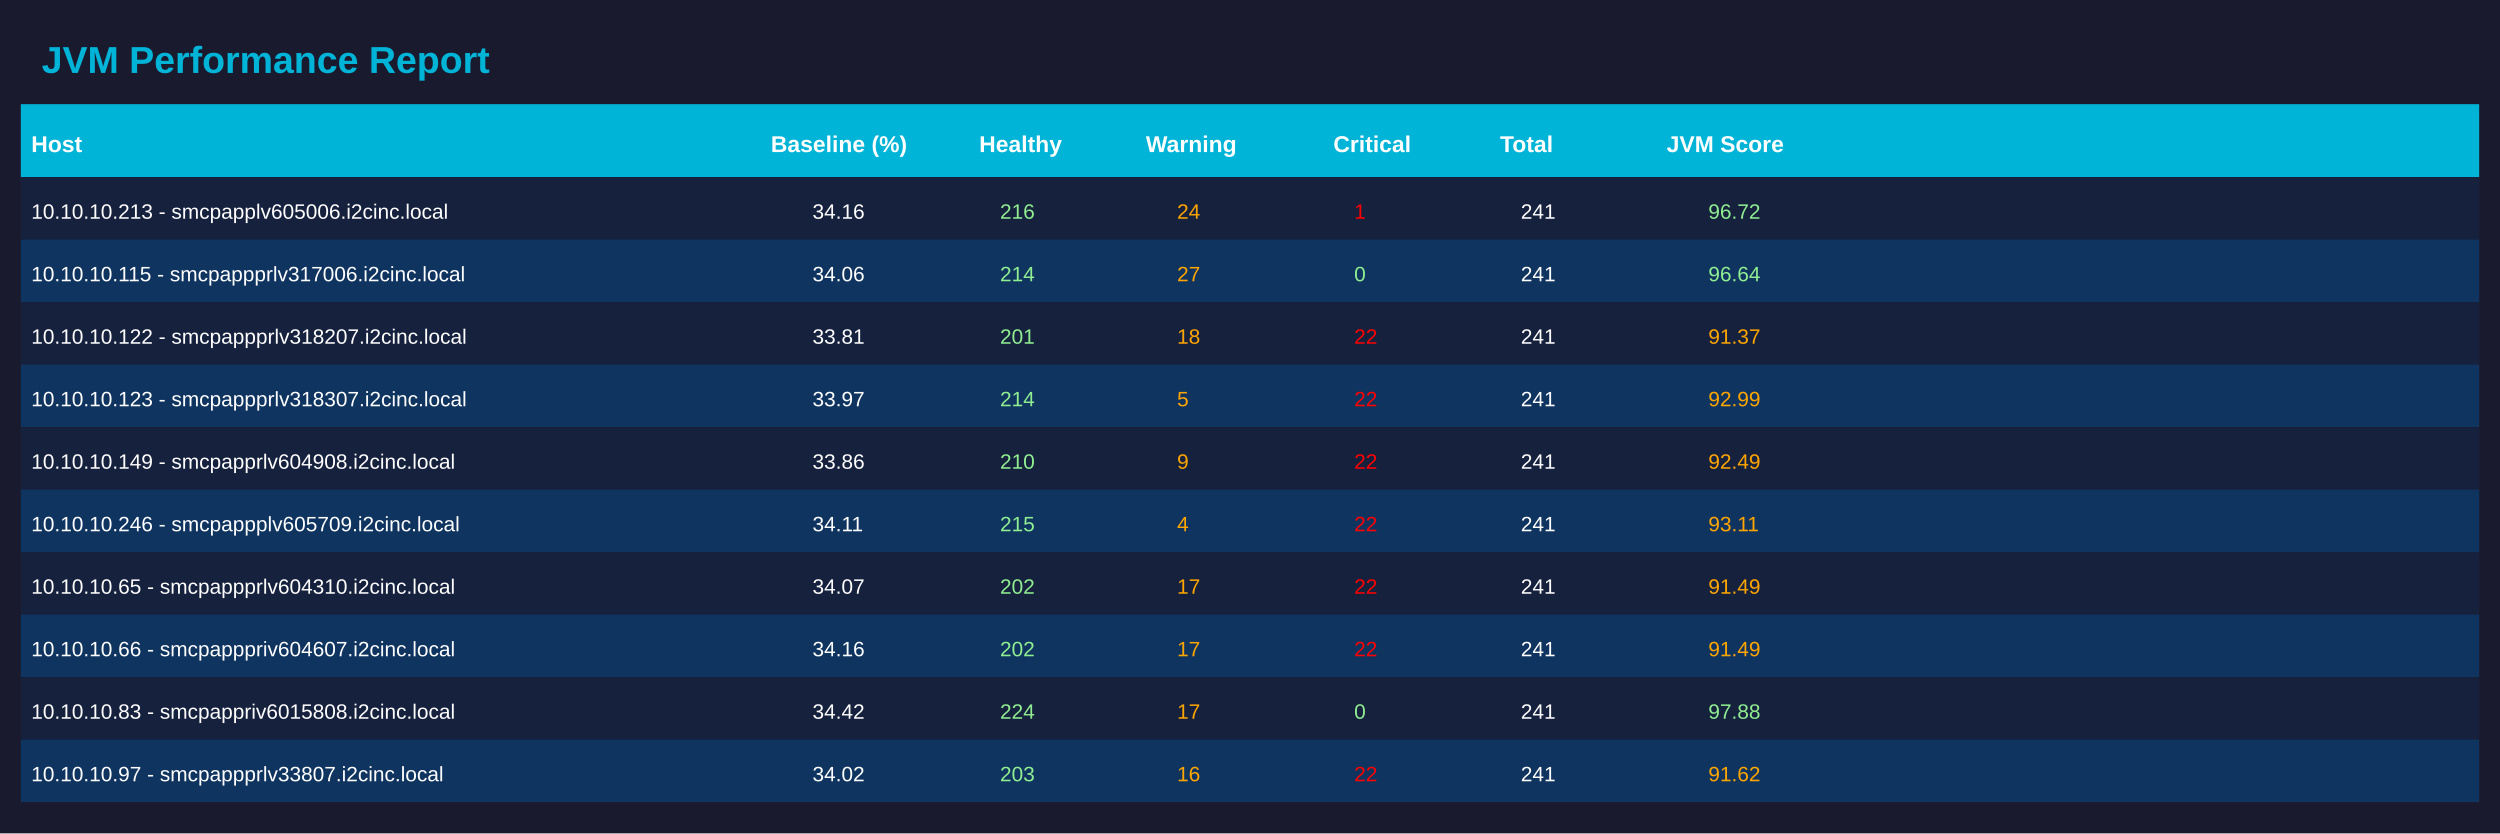
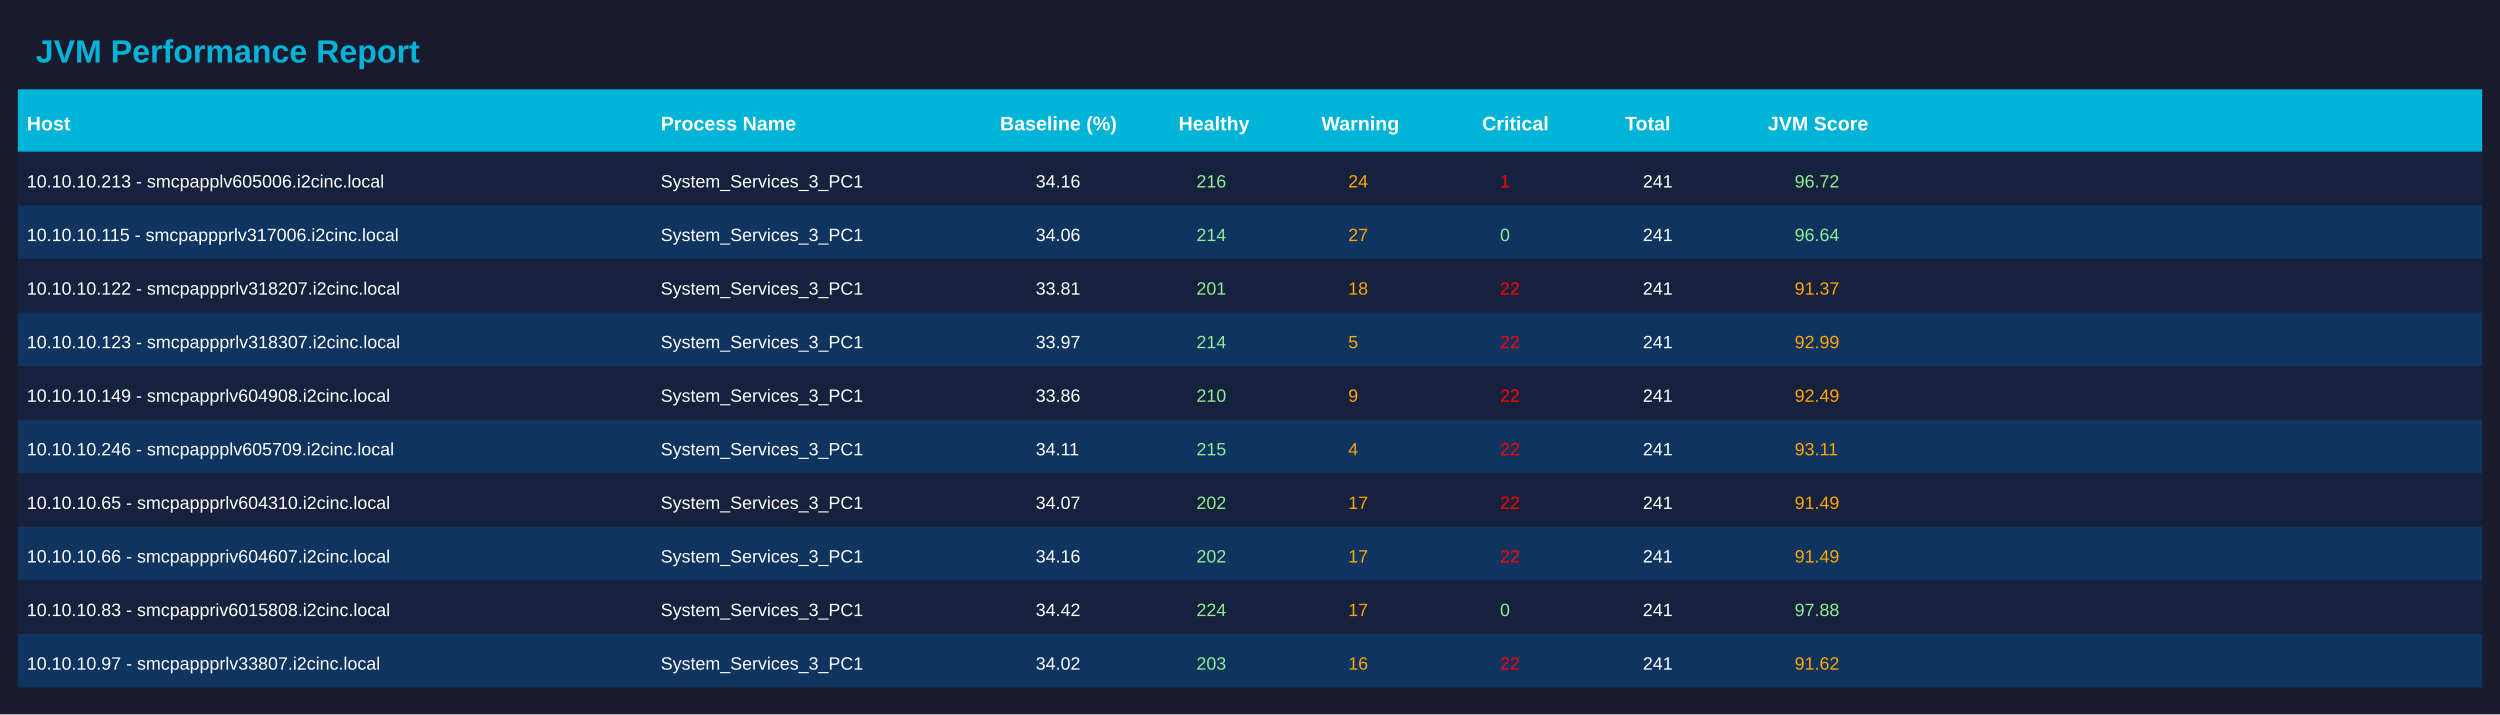
- <svg xmlns="http://www.w3.org/2000/svg" width="1200" height="400">
-   <rect width="1200" height="400" fill="#1a1a2e" />
+ <svg xmlns="http://www.w3.org/2000/svg" width="1400" height="400">
+   <rect width="1400" height="400" fill="#1a1a2e" />
  <text x="20" y="35" font-family="Arial" font-size="18" fill="#00b4d8" font-weight="bold">JVM Performance Report</text>
-   <rect x="10" y="50" width="1180" height="35" fill="#00b4d8" />
+   <rect x="10" y="50" width="1380" height="35" fill="#00b4d8" />
  <text x="15" y="73" font-family="Arial" font-size="11" fill="white" font-weight="bold">Host</text>
-   <text x="370" y="73" font-family="Arial" font-size="11" fill="white" font-weight="bold">Baseline (%)</text>
-   <text x="470" y="73" font-family="Arial" font-size="11" fill="white" font-weight="bold">Healthy</text>
-   <text x="550" y="73" font-family="Arial" font-size="11" fill="white" font-weight="bold">Warning</text>
-   <text x="640" y="73" font-family="Arial" font-size="11" fill="white" font-weight="bold">Critical</text>
-   <text x="720" y="73" font-family="Arial" font-size="11" fill="white" font-weight="bold">Total</text>
-   <text x="800" y="73" font-family="Arial" font-size="11" fill="white" font-weight="bold">JVM Score</text>
-   <rect x="10" y="85" width="1180" height="30" fill="#16213e" />
+   <text x="370" y="73" font-family="Arial" font-size="11" fill="white" font-weight="bold">Process Name</text>
+   <text x="560" y="73" font-family="Arial" font-size="11" fill="white" font-weight="bold">Baseline (%)</text>
+   <text x="660" y="73" font-family="Arial" font-size="11" fill="white" font-weight="bold">Healthy</text>
+   <text x="740" y="73" font-family="Arial" font-size="11" fill="white" font-weight="bold">Warning</text>
+   <text x="830" y="73" font-family="Arial" font-size="11" fill="white" font-weight="bold">Critical</text>
+   <text x="910" y="73" font-family="Arial" font-size="11" fill="white" font-weight="bold">Total</text>
+   <text x="990" y="73" font-family="Arial" font-size="11" fill="white" font-weight="bold">JVM Score</text>
+   <rect x="10" y="85" width="1380" height="30" fill="#16213e" />
  <text x="15" y="105" font-family="Arial" font-size="10" fill="white">10.10.10.213 - smcpapplv605006.i2cinc.local</text>
-   <text x="390" y="105" font-family="Arial" font-size="10" fill="white">34.16</text>
-   <text x="480" y="105" font-family="Arial" font-size="10" fill="lightgreen">216</text>
-   <text x="565" y="105" font-family="Arial" font-size="10" fill="orange">24</text>
-   <text x="650" y="105" font-family="Arial" font-size="10" fill="red">1</text>
-   <text x="730" y="105" font-family="Arial" font-size="10" fill="white">241</text>
-   <text x="820" y="105" font-family="Arial" font-size="10" fill="lightgreen">96.72</text>
-   <rect x="10" y="115" width="1180" height="30" fill="#0f3460" />
+   <text x="370" y="105" font-family="Arial" font-size="10" fill="white">System_Services_3_PC1</text>
+   <text x="580" y="105" font-family="Arial" font-size="10" fill="white">34.16</text>
+   <text x="670" y="105" font-family="Arial" font-size="10" fill="lightgreen">216</text>
+   <text x="755" y="105" font-family="Arial" font-size="10" fill="orange">24</text>
+   <text x="840" y="105" font-family="Arial" font-size="10" fill="red">1</text>
+   <text x="920" y="105" font-family="Arial" font-size="10" fill="white">241</text>
+   <text x="1005" y="105" font-family="Arial" font-size="10" fill="lightgreen">96.72</text>
+   <rect x="10" y="115" width="1380" height="30" fill="#0f3460" />
  <text x="15" y="135" font-family="Arial" font-size="10" fill="white">10.10.10.115 - smcpappprlv317006.i2cinc.local</text>
-   <text x="390" y="135" font-family="Arial" font-size="10" fill="white">34.06</text>
-   <text x="480" y="135" font-family="Arial" font-size="10" fill="lightgreen">214</text>
-   <text x="565" y="135" font-family="Arial" font-size="10" fill="orange">27</text>
-   <text x="650" y="135" font-family="Arial" font-size="10" fill="lightgreen">0</text>
-   <text x="730" y="135" font-family="Arial" font-size="10" fill="white">241</text>
-   <text x="820" y="135" font-family="Arial" font-size="10" fill="lightgreen">96.64</text>
-   <rect x="10" y="145" width="1180" height="30" fill="#16213e" />
+   <text x="370" y="135" font-family="Arial" font-size="10" fill="white">System_Services_3_PC1</text>
+   <text x="580" y="135" font-family="Arial" font-size="10" fill="white">34.06</text>
+   <text x="670" y="135" font-family="Arial" font-size="10" fill="lightgreen">214</text>
+   <text x="755" y="135" font-family="Arial" font-size="10" fill="orange">27</text>
+   <text x="840" y="135" font-family="Arial" font-size="10" fill="lightgreen">0</text>
+   <text x="920" y="135" font-family="Arial" font-size="10" fill="white">241</text>
+   <text x="1005" y="135" font-family="Arial" font-size="10" fill="lightgreen">96.64</text>
+   <rect x="10" y="145" width="1380" height="30" fill="#16213e" />
  <text x="15" y="165" font-family="Arial" font-size="10" fill="white">10.10.10.122 - smcpappprlv318207.i2cinc.local</text>
-   <text x="390" y="165" font-family="Arial" font-size="10" fill="white">33.81</text>
-   <text x="480" y="165" font-family="Arial" font-size="10" fill="lightgreen">201</text>
-   <text x="565" y="165" font-family="Arial" font-size="10" fill="orange">18</text>
-   <text x="650" y="165" font-family="Arial" font-size="10" fill="red">22</text>
-   <text x="730" y="165" font-family="Arial" font-size="10" fill="white">241</text>
-   <text x="820" y="165" font-family="Arial" font-size="10" fill="orange">91.37</text>
-   <rect x="10" y="175" width="1180" height="30" fill="#0f3460" />
+   <text x="370" y="165" font-family="Arial" font-size="10" fill="white">System_Services_3_PC1</text>
+   <text x="580" y="165" font-family="Arial" font-size="10" fill="white">33.81</text>
+   <text x="670" y="165" font-family="Arial" font-size="10" fill="lightgreen">201</text>
+   <text x="755" y="165" font-family="Arial" font-size="10" fill="orange">18</text>
+   <text x="840" y="165" font-family="Arial" font-size="10" fill="red">22</text>
+   <text x="920" y="165" font-family="Arial" font-size="10" fill="white">241</text>
+   <text x="1005" y="165" font-family="Arial" font-size="10" fill="orange">91.37</text>
+   <rect x="10" y="175" width="1380" height="30" fill="#0f3460" />
  <text x="15" y="195" font-family="Arial" font-size="10" fill="white">10.10.10.123 - smcpappprlv318307.i2cinc.local</text>
-   <text x="390" y="195" font-family="Arial" font-size="10" fill="white">33.97</text>
-   <text x="480" y="195" font-family="Arial" font-size="10" fill="lightgreen">214</text>
-   <text x="565" y="195" font-family="Arial" font-size="10" fill="orange">5</text>
-   <text x="650" y="195" font-family="Arial" font-size="10" fill="red">22</text>
-   <text x="730" y="195" font-family="Arial" font-size="10" fill="white">241</text>
-   <text x="820" y="195" font-family="Arial" font-size="10" fill="orange">92.99</text>
-   <rect x="10" y="205" width="1180" height="30" fill="#16213e" />
+   <text x="370" y="195" font-family="Arial" font-size="10" fill="white">System_Services_3_PC1</text>
+   <text x="580" y="195" font-family="Arial" font-size="10" fill="white">33.97</text>
+   <text x="670" y="195" font-family="Arial" font-size="10" fill="lightgreen">214</text>
+   <text x="755" y="195" font-family="Arial" font-size="10" fill="orange">5</text>
+   <text x="840" y="195" font-family="Arial" font-size="10" fill="red">22</text>
+   <text x="920" y="195" font-family="Arial" font-size="10" fill="white">241</text>
+   <text x="1005" y="195" font-family="Arial" font-size="10" fill="orange">92.99</text>
+   <rect x="10" y="205" width="1380" height="30" fill="#16213e" />
  <text x="15" y="225" font-family="Arial" font-size="10" fill="white">10.10.10.149 - smcpapprlv604908.i2cinc.local</text>
-   <text x="390" y="225" font-family="Arial" font-size="10" fill="white">33.86</text>
-   <text x="480" y="225" font-family="Arial" font-size="10" fill="lightgreen">210</text>
-   <text x="565" y="225" font-family="Arial" font-size="10" fill="orange">9</text>
-   <text x="650" y="225" font-family="Arial" font-size="10" fill="red">22</text>
-   <text x="730" y="225" font-family="Arial" font-size="10" fill="white">241</text>
-   <text x="820" y="225" font-family="Arial" font-size="10" fill="orange">92.49</text>
-   <rect x="10" y="235" width="1180" height="30" fill="#0f3460" />
+   <text x="370" y="225" font-family="Arial" font-size="10" fill="white">System_Services_3_PC1</text>
+   <text x="580" y="225" font-family="Arial" font-size="10" fill="white">33.86</text>
+   <text x="670" y="225" font-family="Arial" font-size="10" fill="lightgreen">210</text>
+   <text x="755" y="225" font-family="Arial" font-size="10" fill="orange">9</text>
+   <text x="840" y="225" font-family="Arial" font-size="10" fill="red">22</text>
+   <text x="920" y="225" font-family="Arial" font-size="10" fill="white">241</text>
+   <text x="1005" y="225" font-family="Arial" font-size="10" fill="orange">92.49</text>
+   <rect x="10" y="235" width="1380" height="30" fill="#0f3460" />
  <text x="15" y="255" font-family="Arial" font-size="10" fill="white">10.10.10.246 - smcpappplv605709.i2cinc.local</text>
-   <text x="390" y="255" font-family="Arial" font-size="10" fill="white">34.11</text>
-   <text x="480" y="255" font-family="Arial" font-size="10" fill="lightgreen">215</text>
-   <text x="565" y="255" font-family="Arial" font-size="10" fill="orange">4</text>
-   <text x="650" y="255" font-family="Arial" font-size="10" fill="red">22</text>
-   <text x="730" y="255" font-family="Arial" font-size="10" fill="white">241</text>
-   <text x="820" y="255" font-family="Arial" font-size="10" fill="orange">93.11</text>
-   <rect x="10" y="265" width="1180" height="30" fill="#16213e" />
+   <text x="370" y="255" font-family="Arial" font-size="10" fill="white">System_Services_3_PC1</text>
+   <text x="580" y="255" font-family="Arial" font-size="10" fill="white">34.11</text>
+   <text x="670" y="255" font-family="Arial" font-size="10" fill="lightgreen">215</text>
+   <text x="755" y="255" font-family="Arial" font-size="10" fill="orange">4</text>
+   <text x="840" y="255" font-family="Arial" font-size="10" fill="red">22</text>
+   <text x="920" y="255" font-family="Arial" font-size="10" fill="white">241</text>
+   <text x="1005" y="255" font-family="Arial" font-size="10" fill="orange">93.11</text>
+   <rect x="10" y="265" width="1380" height="30" fill="#16213e" />
  <text x="15" y="285" font-family="Arial" font-size="10" fill="white">10.10.10.65 - smcpappprlv604310.i2cinc.local</text>
-   <text x="390" y="285" font-family="Arial" font-size="10" fill="white">34.07</text>
-   <text x="480" y="285" font-family="Arial" font-size="10" fill="lightgreen">202</text>
-   <text x="565" y="285" font-family="Arial" font-size="10" fill="orange">17</text>
-   <text x="650" y="285" font-family="Arial" font-size="10" fill="red">22</text>
-   <text x="730" y="285" font-family="Arial" font-size="10" fill="white">241</text>
-   <text x="820" y="285" font-family="Arial" font-size="10" fill="orange">91.49</text>
-   <rect x="10" y="295" width="1180" height="30" fill="#0f3460" />
+   <text x="370" y="285" font-family="Arial" font-size="10" fill="white">System_Services_3_PC1</text>
+   <text x="580" y="285" font-family="Arial" font-size="10" fill="white">34.07</text>
+   <text x="670" y="285" font-family="Arial" font-size="10" fill="lightgreen">202</text>
+   <text x="755" y="285" font-family="Arial" font-size="10" fill="orange">17</text>
+   <text x="840" y="285" font-family="Arial" font-size="10" fill="red">22</text>
+   <text x="920" y="285" font-family="Arial" font-size="10" fill="white">241</text>
+   <text x="1005" y="285" font-family="Arial" font-size="10" fill="orange">91.49</text>
+   <rect x="10" y="295" width="1380" height="30" fill="#0f3460" />
  <text x="15" y="315" font-family="Arial" font-size="10" fill="white">10.10.10.66 - smcpapppriv604607.i2cinc.local</text>
-   <text x="390" y="315" font-family="Arial" font-size="10" fill="white">34.16</text>
-   <text x="480" y="315" font-family="Arial" font-size="10" fill="lightgreen">202</text>
-   <text x="565" y="315" font-family="Arial" font-size="10" fill="orange">17</text>
-   <text x="650" y="315" font-family="Arial" font-size="10" fill="red">22</text>
-   <text x="730" y="315" font-family="Arial" font-size="10" fill="white">241</text>
-   <text x="820" y="315" font-family="Arial" font-size="10" fill="orange">91.49</text>
-   <rect x="10" y="325" width="1180" height="30" fill="#16213e" />
+   <text x="370" y="315" font-family="Arial" font-size="10" fill="white">System_Services_3_PC1</text>
+   <text x="580" y="315" font-family="Arial" font-size="10" fill="white">34.16</text>
+   <text x="670" y="315" font-family="Arial" font-size="10" fill="lightgreen">202</text>
+   <text x="755" y="315" font-family="Arial" font-size="10" fill="orange">17</text>
+   <text x="840" y="315" font-family="Arial" font-size="10" fill="red">22</text>
+   <text x="920" y="315" font-family="Arial" font-size="10" fill="white">241</text>
+   <text x="1005" y="315" font-family="Arial" font-size="10" fill="orange">91.49</text>
+   <rect x="10" y="325" width="1380" height="30" fill="#16213e" />
  <text x="15" y="345" font-family="Arial" font-size="10" fill="white">10.10.10.83 - smcpappriv6015808.i2cinc.local</text>
-   <text x="390" y="345" font-family="Arial" font-size="10" fill="white">34.42</text>
-   <text x="480" y="345" font-family="Arial" font-size="10" fill="lightgreen">224</text>
-   <text x="565" y="345" font-family="Arial" font-size="10" fill="orange">17</text>
-   <text x="650" y="345" font-family="Arial" font-size="10" fill="lightgreen">0</text>
-   <text x="730" y="345" font-family="Arial" font-size="10" fill="white">241</text>
-   <text x="820" y="345" font-family="Arial" font-size="10" fill="lightgreen">97.88</text>
-   <rect x="10" y="355" width="1180" height="30" fill="#0f3460" />
+   <text x="370" y="345" font-family="Arial" font-size="10" fill="white">System_Services_3_PC1</text>
+   <text x="580" y="345" font-family="Arial" font-size="10" fill="white">34.42</text>
+   <text x="670" y="345" font-family="Arial" font-size="10" fill="lightgreen">224</text>
+   <text x="755" y="345" font-family="Arial" font-size="10" fill="orange">17</text>
+   <text x="840" y="345" font-family="Arial" font-size="10" fill="lightgreen">0</text>
+   <text x="920" y="345" font-family="Arial" font-size="10" fill="white">241</text>
+   <text x="1005" y="345" font-family="Arial" font-size="10" fill="lightgreen">97.88</text>
+   <rect x="10" y="355" width="1380" height="30" fill="#0f3460" />
  <text x="15" y="375" font-family="Arial" font-size="10" fill="white">10.10.10.97 - smcpappprlv33807.i2cinc.local</text>
-   <text x="390" y="375" font-family="Arial" font-size="10" fill="white">34.02</text>
-   <text x="480" y="375" font-family="Arial" font-size="10" fill="lightgreen">203</text>
-   <text x="565" y="375" font-family="Arial" font-size="10" fill="orange">16</text>
-   <text x="650" y="375" font-family="Arial" font-size="10" fill="red">22</text>
-   <text x="730" y="375" font-family="Arial" font-size="10" fill="white">241</text>
-   <text x="820" y="375" font-family="Arial" font-size="10" fill="orange">91.62</text>
+   <text x="370" y="375" font-family="Arial" font-size="10" fill="white">System_Services_3_PC1</text>
+   <text x="580" y="375" font-family="Arial" font-size="10" fill="white">34.02</text>
+   <text x="670" y="375" font-family="Arial" font-size="10" fill="lightgreen">203</text>
+   <text x="755" y="375" font-family="Arial" font-size="10" fill="orange">16</text>
+   <text x="840" y="375" font-family="Arial" font-size="10" fill="red">22</text>
+   <text x="920" y="375" font-family="Arial" font-size="10" fill="white">241</text>
+   <text x="1005" y="375" font-family="Arial" font-size="10" fill="orange">91.62</text>
</svg>
